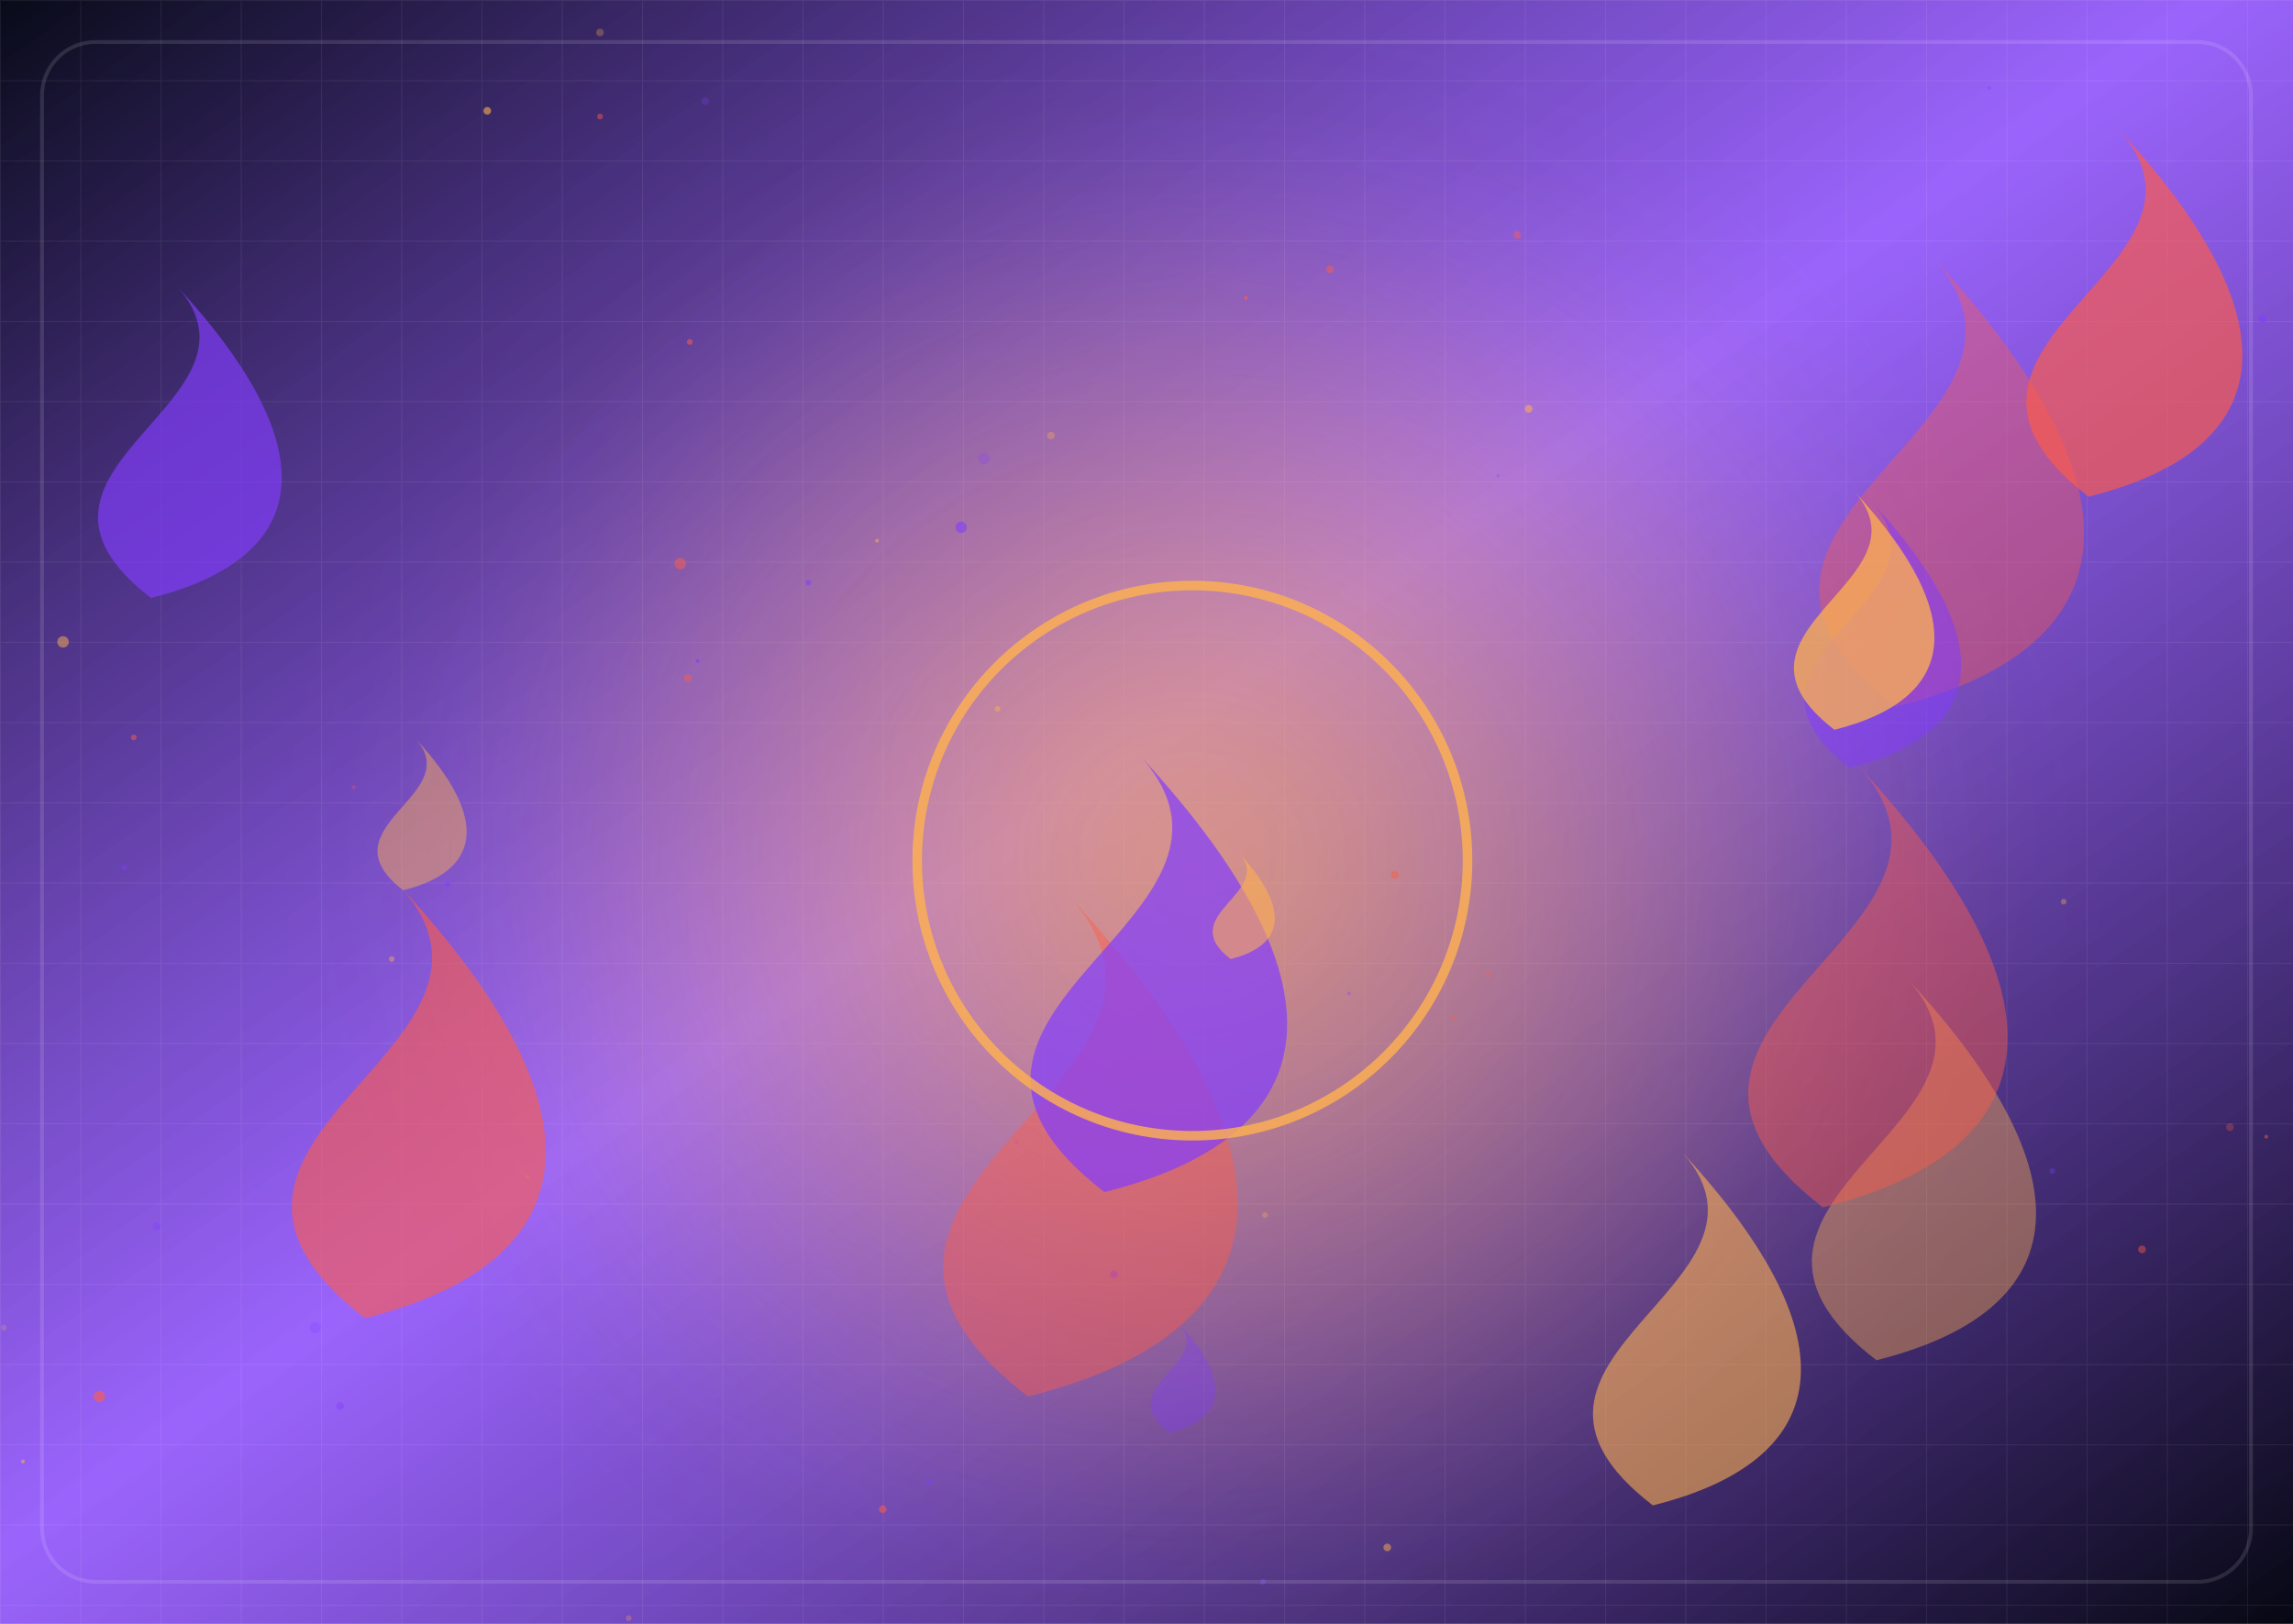
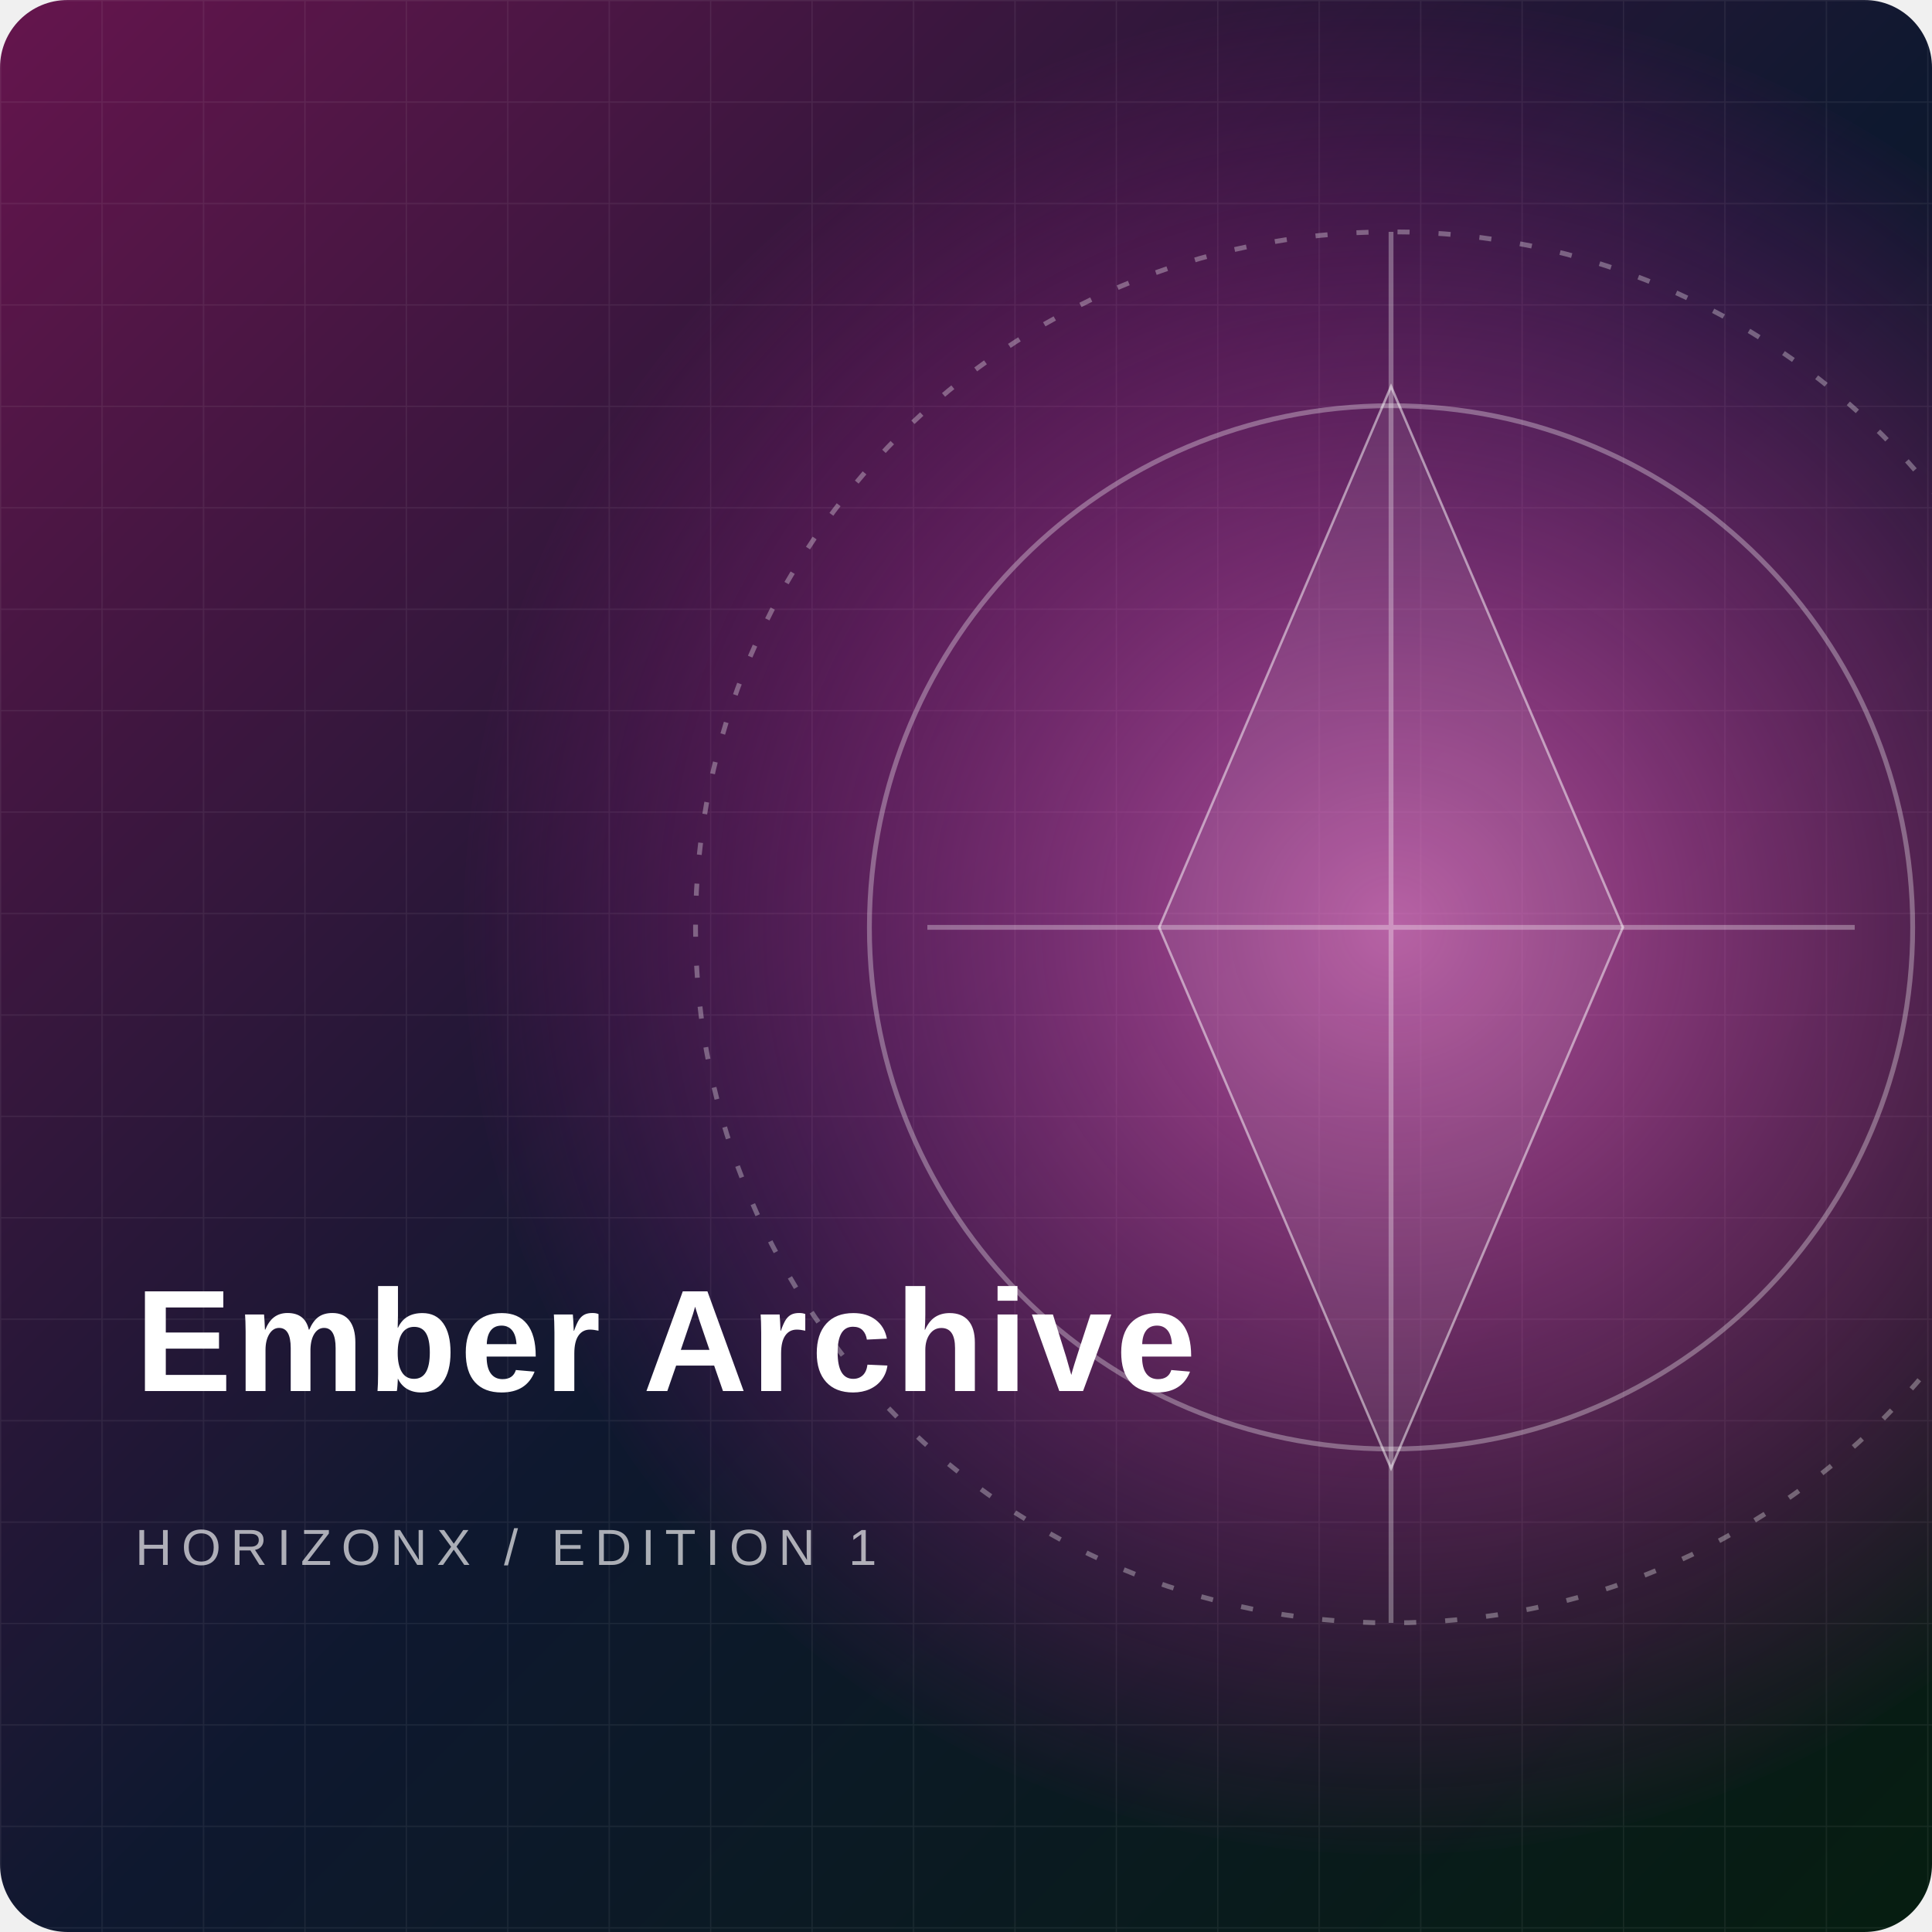
- <svg xmlns="http://www.w3.org/2000/svg" width="1200" height="850" viewBox="0 0 1200 850">
+ <svg xmlns="http://www.w3.org/2000/svg" width="800" height="800" viewBox="0 0 800 800" fill="none">
  <defs>
-     <linearGradient id="bg" x1="0" y1="0" x2="1" y2="1">
-       <stop stop-color="#070a17" />
-       <stop offset=".48" stop-color="#823cff" stop-opacity=".78" />
-       <stop offset="1" stop-color="#050711" />
+     <linearGradient id="g" x1="0" y1="0" x2="800" y2="800" gradientUnits="userSpaceOnUse">
+       <stop stop-color="hsl(318,65%,24%)" />
+       <stop offset=".52" stop-color="hsl(222,55%,12%)" />
+       <stop offset="1" stop-color="hsl(146,65%,7%)" />
    </linearGradient>
-     <radialGradient id="glow">
-       <stop stop-color="#ffb14f" stop-opacity=".72" />
-       <stop offset="1" stop-color="#ffb14f" stop-opacity="0" />
+     <radialGradient id="r">
+       <stop stop-color="hsl(318,90%,70%)" stop-opacity=".7" />
+       <stop offset="1" stop-color="hsl(318,90%,50%)" stop-opacity="0" />
    </radialGradient>
-     <linearGradient id="metal" x1="0" y1="0" x2="1" y2="1">
-       <stop stop-color="#ffffff" stop-opacity=".85" />
-       <stop offset=".25" stop-color="#ffb14f" />
-       <stop offset=".68" stop-color="#ff5b46" />
-       <stop offset="1" stop-color="#10172e" />
-     </linearGradient>
-     <pattern id="grid" width="42" height="42" patternUnits="userSpaceOnUse">
-       <path d="M42 0H0V42" fill="none" stroke="white" stroke-opacity=".07" stroke-width="1" />
+     <pattern id="p" width="42" height="42" patternUnits="userSpaceOnUse">
+       <path d="M42 0H0V42" stroke="white" stroke-opacity=".07" />
    </pattern>
-     <filter id="blur">
-       <feGaussianBlur stdDeviation="50" />
-     </filter>
  </defs>
-   <rect width="1200" height="850" fill="url(#bg)" />
-   <rect width="1200" height="850" fill="url(#grid)" />
-   <ellipse cx="624" cy="450" rx="408" ry="382" fill="url(#glow)" filter="url(#blur)" />
-   <circle cx="515" cy="240" r="3" fill="#823cff" opacity="0.26" />
-   <circle cx="661" cy="828" r="1.5" fill="#823cff" opacity="0.36" />
-   <circle cx="1041" cy="46" r="1" fill="#823cff" opacity="0.36" />
-   <circle cx="70" cy="386" r="1.5" fill="#ff5b46" opacity="0.50" />
-   <circle cx="178" cy="736" r="2" fill="#823cff" opacity="0.41" />
-   <circle cx="1186" cy="595" r="1" fill="#ff5b46" opacity="0.47" />
-   <circle cx="276" cy="616" r="1" fill="#ffb14f" opacity="0.29" />
-   <circle cx="550" cy="228" r="2" fill="#ffb14f" opacity="0.33" />
-   <circle cx="234" cy="463" r="1.5" fill="#823cff" opacity="0.53" />
-   <circle cx="459" cy="283" r="1" fill="#ffb14f" opacity="0.49" />
-   <circle cx="730" cy="458" r="2" fill="#ff5b46" opacity="0.49" />
-   <circle cx="1121" cy="654" r="2" fill="#ff5b46" opacity="0.44" />
-   <circle cx="12" cy="765" r="1" fill="#ffb14f" opacity="0.54" />
-   <circle cx="65" cy="454" r="1.5" fill="#823cff" opacity="0.35" />
-   <circle cx="779" cy="510" r="1.5" fill="#ff5b46" opacity="0.28" />
-   <circle cx="33" cy="336" r="3" fill="#ffb14f" opacity="0.50" />
-   <circle cx="532" cy="598" r="1" fill="#823cff" opacity="0.25" />
-   <circle cx="662" cy="636" r="1.5" fill="#ffb14f" opacity="0.30" />
-   <circle cx="486" cy="776" r="1.5" fill="#823cff" opacity="0.40" />
-   <circle cx="82" cy="642" r="2" fill="#823cff" opacity="0.35" />
-   <circle cx="1080" cy="472" r="1.5" fill="#ffb14f" opacity="0.34" />
-   <circle cx="794" cy="123" r="2" fill="#ff5b46" opacity="0.43" />
-   <circle cx="369" cy="53" r="2" fill="#823cff" opacity="0.23" />
-   <circle cx="503" cy="276" r="3" fill="#823cff" opacity="0.58" />
-   <circle cx="696" cy="141" r="2" fill="#ff5b46" opacity="0.48" />
-   <circle cx="706" cy="520" r="1" fill="#823cff" opacity="0.31" />
-   <circle cx="1167" cy="590" r="2" fill="#ff5b46" opacity="0.29" />
-   <circle cx="800" cy="214" r="2" fill="#ffb14f" opacity="0.56" />
-   <circle cx="462" cy="790" r="2" fill="#ff5b46" opacity="0.54" />
-   <circle cx="784" cy="249" r="1" fill="#823cff" opacity="0.27" />
-   <circle cx="52" cy="731" r="3" fill="#ff5b46" opacity="0.61" />
-   <circle cx="583" cy="667" r="2" fill="#823cff" opacity="0.62" />
-   <circle cx="314" cy="17" r="2" fill="#ffb14f" opacity="0.29" />
-   <circle cx="2" cy="695" r="1.5" fill="#ffb14f" opacity="0.23" />
-   <circle cx="356" cy="295" r="3" fill="#ff5b46" opacity="0.50" />
-   <circle cx="360" cy="355" r="2" fill="#ff5b46" opacity="0.46" />
-   <circle cx="761" cy="533" r="1" fill="#ff5b46" opacity="0.47" />
-   <circle cx="423" cy="305" r="1.5" fill="#823cff" opacity="0.54" />
-   <circle cx="522" cy="371" r="1.5" fill="#ffb14f" opacity="0.44" />
-   <circle cx="185" cy="412" r="1" fill="#ff5b46" opacity="0.31" />
-   <circle cx="314" cy="61" r="1.5" fill="#ff5b46" opacity="0.46" />
-   <circle cx="652" cy="156" r="1" fill="#ff5b46" opacity="0.63" />
-   <circle cx="1184" cy="167" r="2" fill="#823cff" opacity="0.54" />
-   <circle cx="165" cy="695" r="3" fill="#823cff" opacity="0.24" />
-   <circle cx="664" cy="498" r="1" fill="#ff5b46" opacity="0.53" />
-   <circle cx="365" cy="346" r="1" fill="#823cff" opacity="0.62" />
-   <circle cx="205" cy="502" r="1.5" fill="#ffb14f" opacity="0.42" />
-   <circle cx="361" cy="179" r="1.5" fill="#ff5b46" opacity="0.55" />
-   <circle cx="726" cy="810" r="2" fill="#ffb14f" opacity="0.48" />
-   <circle cx="255" cy="58" r="2" fill="#ffb14f" opacity="0.59" />
-   <circle cx="1074" cy="613" r="1.5" fill="#823cff" opacity="0.30" />
-   <circle cx="329" cy="847" r="1.5" fill="#ffb14f" opacity="0.28" />
-   <path d="M211 466 C168.1 433 244 416.5 217.6 386.8 C257.2 429.7 250.6 456.1 211 466Z" fill="#ffb14f" opacity="0.46" />
-   <path d="M992 370 C864.6 272 1090 223.0 1011.6 134.8 C1129.2 262.2 1109.6 340.6 992 370Z" fill="#ff5b46" opacity="0.39" />
-   <path d="M79 313 C-9.4 245 147 211.0 92.6 149.8 C174.2 238.2 160.6 292.6 79 313Z" fill="#823cff" opacity="0.66" />
-   <path d="M982 712 C874.1 629 1065 587.5 998.6 512.8 C1098.2 620.7 1081.6 687.1 982 712Z" fill="#ffb14f" opacity="0.41" />
-   <path d="M538 731 C396.3 622 647 567.5 559.8 469.4 C690.6 611.1 668.8 698.3 538 731Z" fill="#ff5b46" opacity="0.45" />
-   <path d="M968 402 C892.6 344 1026 315.0 979.6 262.8 C1049.2 338.2 1037.6 384.6 968 402Z" fill="#823cff" opacity="0.52" />
-   <path d="M865 788 C764.9 711 942 672.5 880.4 603.2 C972.8 703.3 957.4 764.9 865 788Z" fill="#ffb14f" opacity="0.58" />
-   <path d="M1093 260 C989.0 180 1173 140.0 1109.0 68.0 C1205.0 172.0 1189.0 236.0 1093 260Z" fill="#ff5b46" opacity="0.66" />
-   <path d="M612 750 C580.8 726 636 714.0 616.8 692.4 C645.6 723.6 640.8 742.8 612 750Z" fill="#823cff" opacity="0.35" />
-   <path d="M960 382 C892.4 330 1012 304.0 970.4 257.2 C1032.8 324.8 1022.4 366.4 960 382Z" fill="#ffb14f" opacity="0.75" />
-   <path d="M191 690 C68.8 596 285 549.0 209.8 464.4 C322.6 586.6 303.8 661.8 191 690Z" fill="#ff5b46" opacity="0.59" />
-   <path d="M578 624 C454.5 529 673 481.5 597.0 396.0 C711.0 519.5 692.0 595.5 578 624Z" fill="#823cff" opacity="0.70" />
-   <path d="M644 502 C614.1 479 667 467.5 648.6 446.8 C676.2 476.7 671.6 495.1 644 502Z" fill="#ffb14f" opacity="0.57" />
-   <path d="M954 632 C829.2 536 1050 488.0 973.2 401.6 C1088.4 526.4 1069.2 603.2 954 632Z" fill="#ff5b46" opacity="0.44" />
-   <circle cx="624.0" cy="450.5" r="144" fill="none" stroke="#ffb14f" stroke-width="5" opacity=".8" />
-   <rect x="22" y="22" width="1156" height="806" rx="28" fill="none" stroke="white" stroke-opacity=".12" stroke-width="2" />
+   <rect width="800" height="800" rx="28" fill="url(#g)" />
+   <rect width="800" height="800" rx="28" fill="url(#p)" />
+   <circle cx="576" cy="384" r="384" fill="url(#r)" />
+   <g stroke="white" stroke-opacity=".32" stroke-width="2">
+     <circle cx="576" cy="384" r="216" />
+     <circle cx="576" cy="384" r="288" stroke-dasharray="5 12" />
+     <path d="M384 384h384M576 96v576" />
+   </g>
+   <path d="M576 160l96 224l-96 224l-96 -224z" fill="white" fill-opacity=".08" stroke="white" stroke-opacity=".5" />
+   <g fill="white">
+     <text x="7%" y="576" font-family="Arial,sans-serif" font-size="60" font-weight="700" letter-spacing="1.5">Ember Archive</text>
+     <text x="7%" y="648" font-family="Arial,sans-serif" font-size="21" letter-spacing="4" fill-opacity=".65">HORIZONX  /  EDITION 1</text>
+   </g>
</svg>
